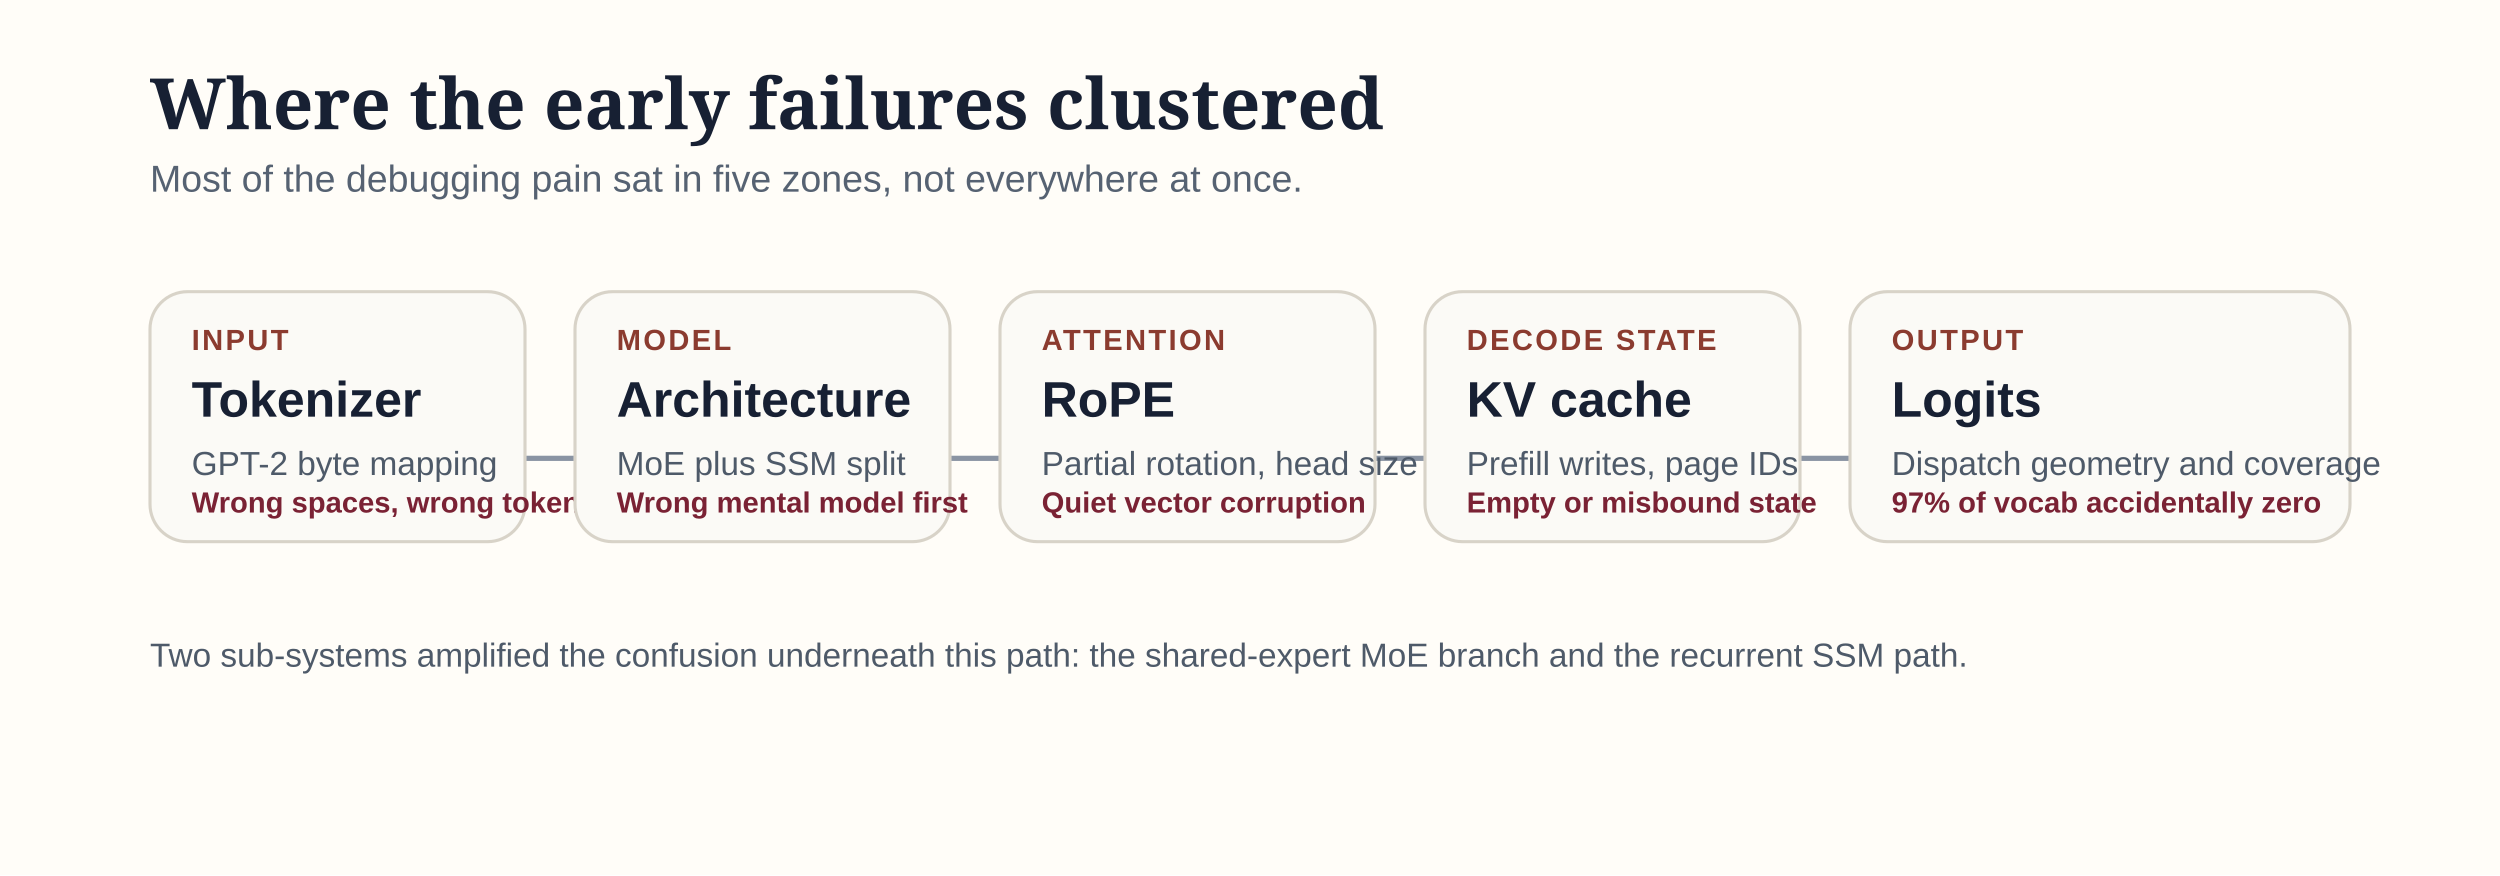
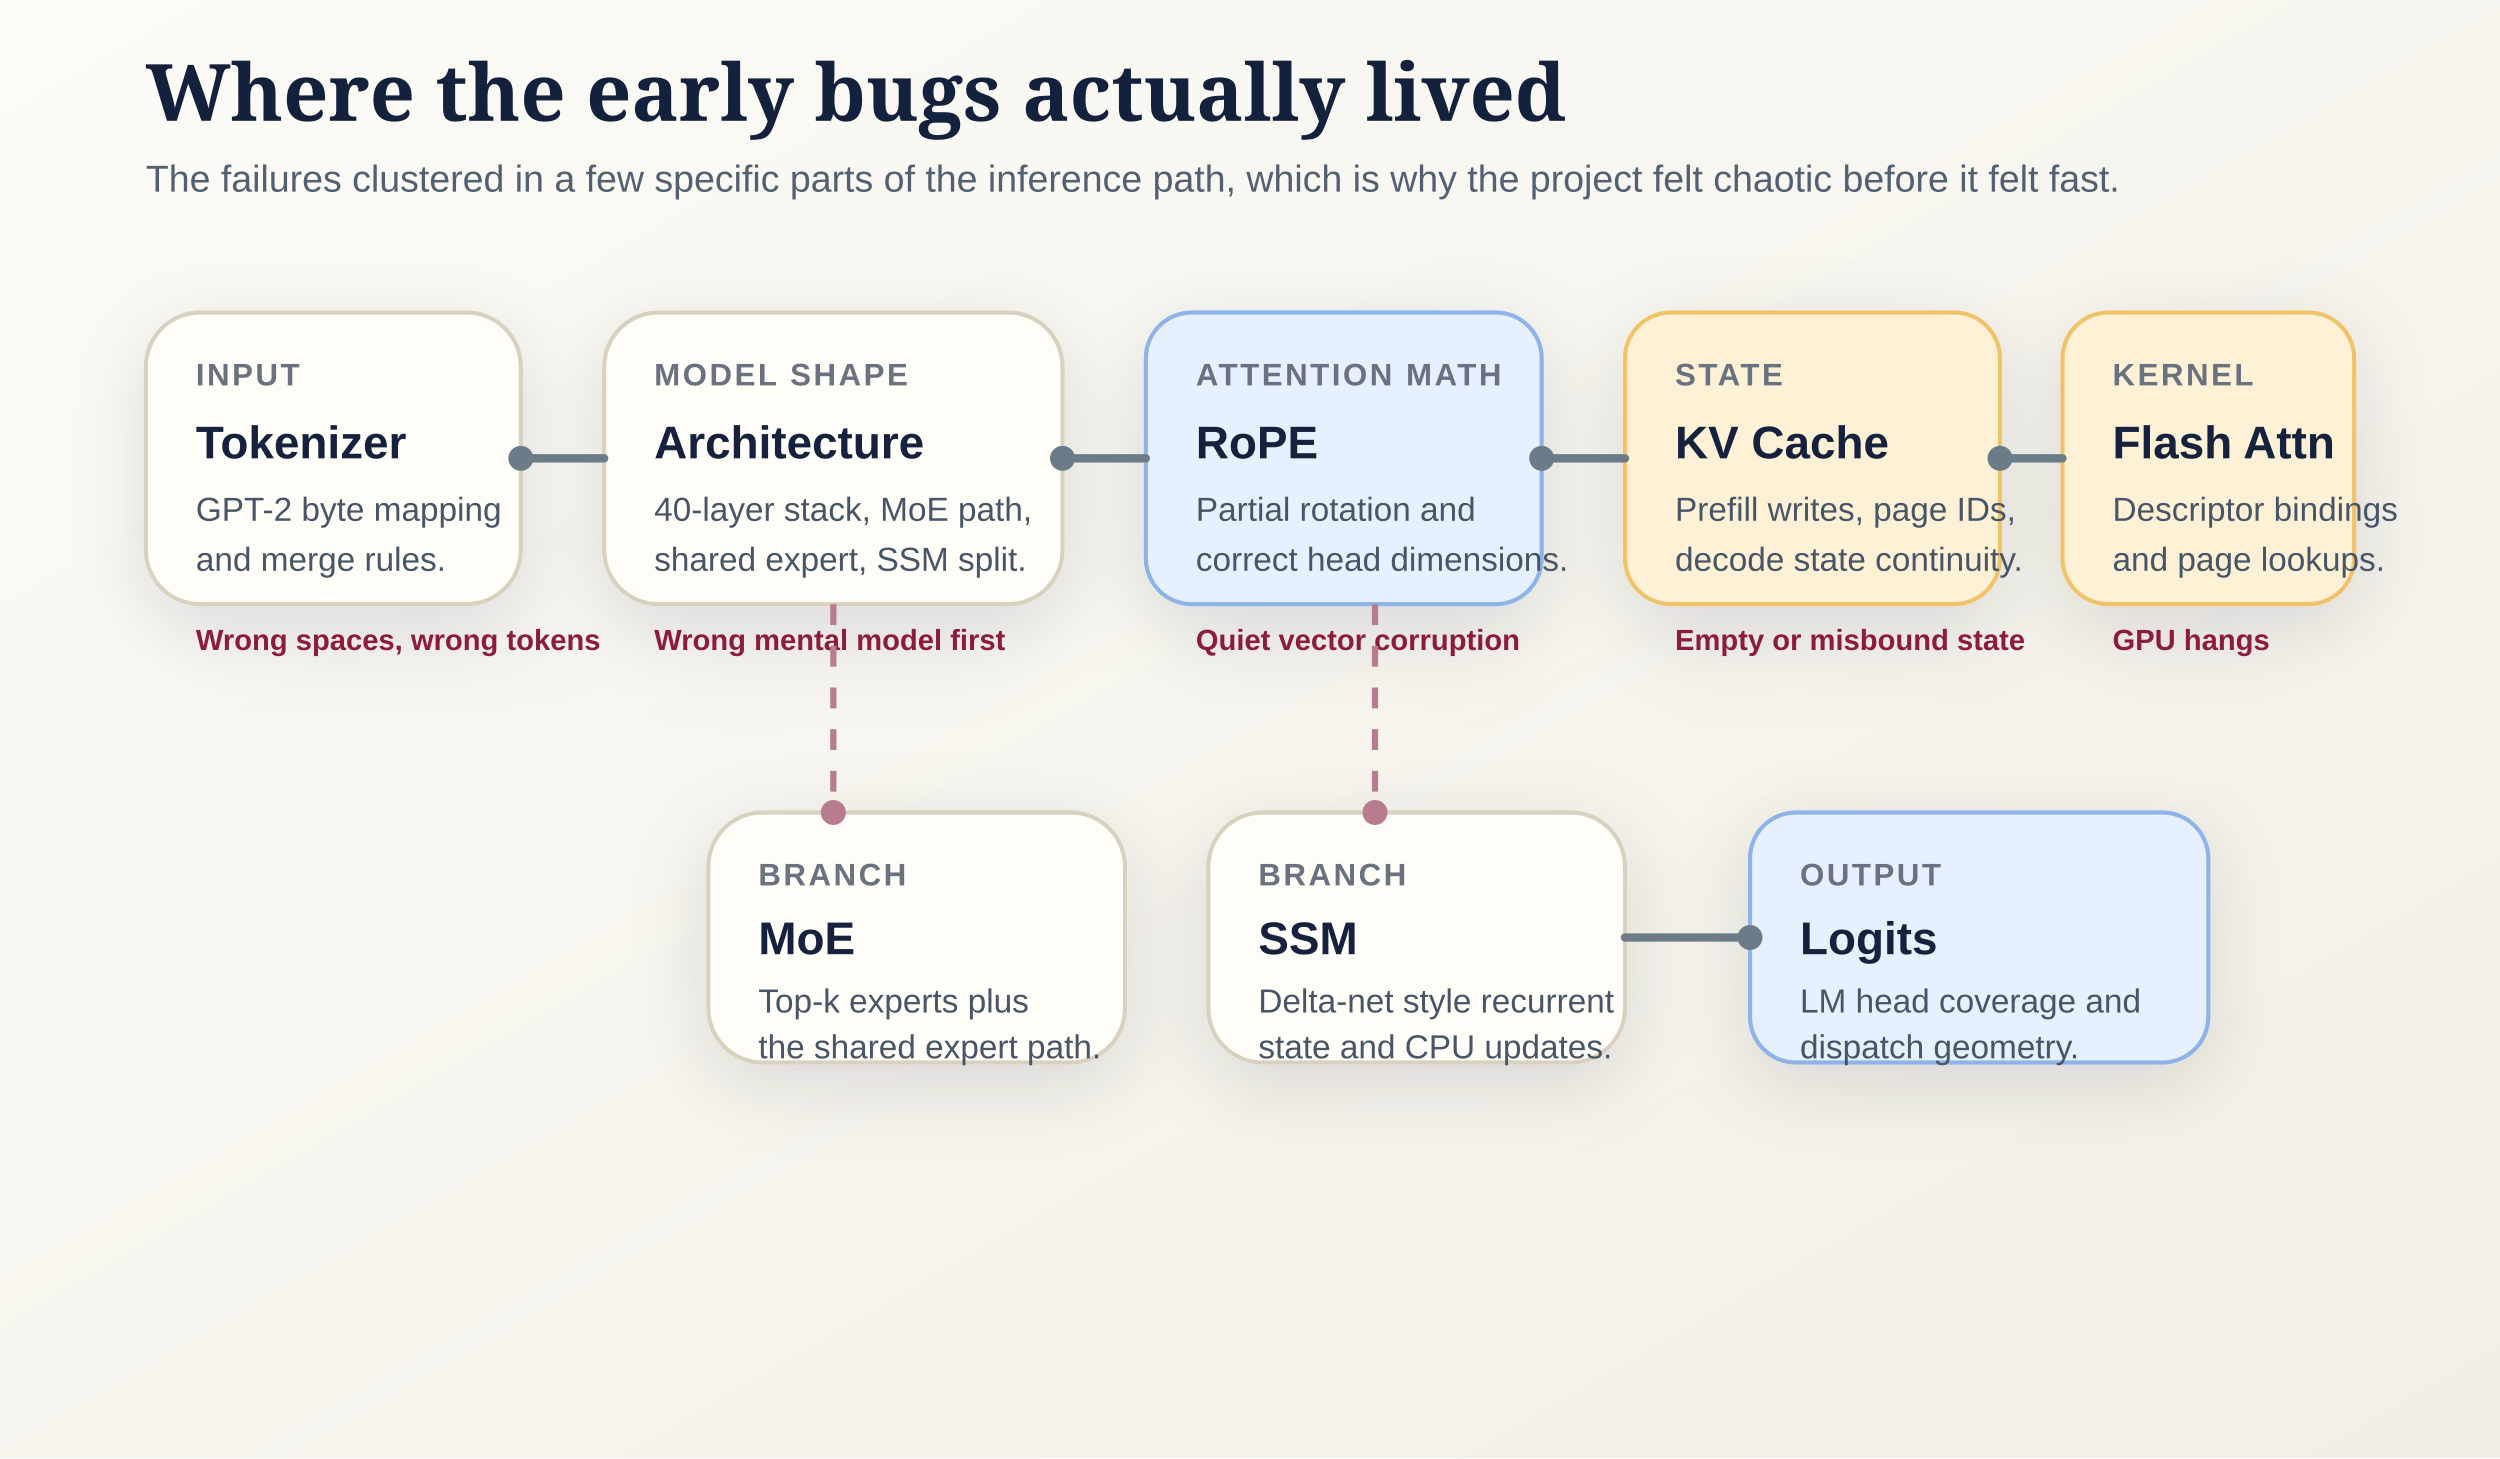
- <svg xmlns="http://www.w3.org/2000/svg" width="1200" height="420" viewBox="0 0 1200 420" role="img" aria-labelledby="title desc">
+ <svg xmlns="http://www.w3.org/2000/svg" width="1200" height="700" viewBox="0 0 1200 700" role="img" aria-labelledby="title desc">
  <defs>
+     <linearGradient id="bg" x1="0" y1="0" x2="1" y2="1">
+       <stop offset="0%" stop-color="#fcfbf7" />
+       <stop offset="100%" stop-color="#f2efe6" />
+     </linearGradient>
+     <filter id="shadow" x="-20%" y="-20%" width="140%" height="140%">
+       <feDropShadow dx="0" dy="10" stdDeviation="18" flood-color="#1f2937" flood-opacity="0.12" />
+     </filter>
    <style>
-       .title { font: 700 34px Georgia, serif; fill: #172033; }
-       .subtitle { font: 400 18px Arial, sans-serif; fill: #566272; }
-       .label { font: 700 14px Arial, sans-serif; fill: #8b3b2f; letter-spacing: 0.08em; }
-       .name { font: 700 24px Arial, sans-serif; fill: #172033; }
-       .copy { font: 400 16px Arial, sans-serif; fill: #4e5a69; }
-       .chip { font: 700 14px Arial, sans-serif; fill: #7a2234; }
-       .card { fill: #fbfaf6; stroke: #d8d3c8; stroke-width: 1.5; rx: 18; }
-       .line { stroke: #8a94a3; stroke-width: 2.5; fill: none; }
-       .dot { fill: #172033; }
+       .title { font: 700 38px Georgia, serif; fill: #14213d; }
+       .subtitle { font: 500 18px Arial, sans-serif; fill: #526071; }
+       .box-title { font: 700 22px Arial, sans-serif; fill: #14213d; }
+       .box-copy { font: 400 16px Arial, sans-serif; fill: #465466; }
+       .chip { font: 700 14px Arial, sans-serif; fill: #8b1e3f; }
+       .label { font: 700 15px Arial, sans-serif; fill: #6b7280; letter-spacing: 0.08em; }
+       .card { fill: #fffdf8; stroke: #d9d1bf; stroke-width: 2; rx: 26; }
+       .warn { fill: #fff1d6; stroke: #f0c36a; stroke-width: 2; rx: 22; }
+       .accent { fill: #e7f0ff; stroke: #8db3e8; stroke-width: 2; rx: 22; }
+       .arrow { stroke: #6c7b88; stroke-width: 4; fill: none; stroke-linecap: round; }
+       .dash { stroke: #b77c8f; stroke-width: 3; fill: none; stroke-dasharray: 10 10; }
    </style>
  </defs>
-   <rect width="1200" height="420" fill="#fffdf8" />
-   <text class="title" x="72" y="62">Where the early failures clustered</text>
-   <text class="subtitle" x="72" y="92">Most of the debugging pain sat in five zones, not everywhere at once.</text>
-   <path class="line" d="M122 220 H1078" />
-   <circle class="dot" cx="122" cy="220" r="5" />
-   <circle class="dot" cx="366" cy="220" r="5" />
-   <circle class="dot" cx="610" cy="220" r="5" />
-   <circle class="dot" cx="854" cy="220" r="5" />
-   <circle class="dot" cx="1078" cy="220" r="5" />
-   <rect class="card" x="72" y="140" width="180" height="120" />
-   <text class="label" x="92" y="168">INPUT</text>
-   <text class="name" x="92" y="200">Tokenizer</text>
-   <text class="copy" x="92" y="228">GPT-2 byte mapping</text>
-   <text class="chip" x="92" y="246">Wrong spaces, wrong tokens</text>
-   <rect class="card" x="276" y="140" width="180" height="120" />
-   <text class="label" x="296" y="168">MODEL</text>
-   <text class="name" x="296" y="200">Architecture</text>
-   <text class="copy" x="296" y="228">MoE plus SSM split</text>
-   <text class="chip" x="296" y="246">Wrong mental model first</text>
-   <rect class="card" x="480" y="140" width="180" height="120" />
-   <text class="label" x="500" y="168">ATTENTION</text>
-   <text class="name" x="500" y="200">RoPE</text>
-   <text class="copy" x="500" y="228">Partial rotation, head size</text>
-   <text class="chip" x="500" y="246">Quiet vector corruption</text>
-   <rect class="card" x="684" y="140" width="180" height="120" />
-   <text class="label" x="704" y="168">DECODE STATE</text>
-   <text class="name" x="704" y="200">KV cache</text>
-   <text class="copy" x="704" y="228">Prefill writes, page IDs</text>
-   <text class="chip" x="704" y="246">Empty or misbound state</text>
-   <rect class="card" x="888" y="140" width="240" height="120" />
-   <text class="label" x="908" y="168">OUTPUT</text>
-   <text class="name" x="908" y="200">Logits</text>
-   <text class="copy" x="908" y="228">Dispatch geometry and coverage</text>
-   <text class="chip" x="908" y="246">97% of vocab accidentally zero</text>
-   <text class="copy" x="72" y="320">Two sub-systems amplified the confusion underneath this path: the shared-expert MoE branch and the recurrent SSM path.</text>
+   <rect width="1200" height="700" fill="url(#bg)" />
+   <g transform="translate(70 58)">
+     <text class="title">Where the early bugs actually lived</text>
+     <text class="subtitle" x="0" y="34">The failures clustered in a few specific parts of the inference path, which is why the project felt chaotic before it felt fast.</text>
+   </g>
+   <g filter="url(#shadow)">
+     <rect class="card" x="70" y="150" width="180" height="140" />
+     <text class="label" x="94" y="185">INPUT</text>
+     <text class="box-title" x="94" y="220">Tokenizer</text>
+     <text class="box-copy" x="94" y="250">GPT-2 byte mapping</text>
+     <text class="box-copy" x="94" y="274">and merge rules.</text>
+     <text class="chip" x="94" y="312">Wrong spaces, wrong tokens</text>
+     <rect class="card" x="290" y="150" width="220" height="140" />
+     <text class="label" x="314" y="185">MODEL SHAPE</text>
+     <text class="box-title" x="314" y="220">Architecture</text>
+     <text class="box-copy" x="314" y="250">40-layer stack, MoE path,</text>
+     <text class="box-copy" x="314" y="274">shared expert, SSM split.</text>
+     <text class="chip" x="314" y="312">Wrong mental model first</text>
+     <rect class="accent" x="550" y="150" width="190" height="140" />
+     <text class="label" x="574" y="185">ATTENTION MATH</text>
+     <text class="box-title" x="574" y="220">RoPE</text>
+     <text class="box-copy" x="574" y="250">Partial rotation and</text>
+     <text class="box-copy" x="574" y="274">correct head dimensions.</text>
+     <text class="chip" x="574" y="312">Quiet vector corruption</text>
+     <rect class="warn" x="780" y="150" width="180" height="140" />
+     <text class="label" x="804" y="185">STATE</text>
+     <text class="box-title" x="804" y="220">KV Cache</text>
+     <text class="box-copy" x="804" y="250">Prefill writes, page IDs,</text>
+     <text class="box-copy" x="804" y="274">decode state continuity.</text>
+     <text class="chip" x="804" y="312">Empty or misbound state</text>
+     <rect class="warn" x="990" y="150" width="140" height="140" />
+     <text class="label" x="1014" y="185">KERNEL</text>
+     <text class="box-title" x="1014" y="220">Flash Attn</text>
+     <text class="box-copy" x="1014" y="250">Descriptor bindings</text>
+     <text class="box-copy" x="1014" y="274">and page lookups.</text>
+     <text class="chip" x="1014" y="312">GPU hangs</text>
+     <rect class="card" x="340" y="390" width="200" height="120" />
+     <text class="label" x="364" y="425">BRANCH</text>
+     <text class="box-title" x="364" y="458">MoE</text>
+     <text class="box-copy" x="364" y="486">Top-k experts plus</text>
+     <text class="box-copy" x="364" y="508">the shared expert path.</text>
+     <rect class="card" x="580" y="390" width="200" height="120" />
+     <text class="label" x="604" y="425">BRANCH</text>
+     <text class="box-title" x="604" y="458">SSM</text>
+     <text class="box-copy" x="604" y="486">Delta-net style recurrent</text>
+     <text class="box-copy" x="604" y="508">state and CPU updates.</text>
+     <rect class="accent" x="840" y="390" width="220" height="120" />
+     <text class="label" x="864" y="425">OUTPUT</text>
+     <text class="box-title" x="864" y="458">Logits</text>
+     <text class="box-copy" x="864" y="486">LM head coverage and</text>
+     <text class="box-copy" x="864" y="508">dispatch geometry.</text>
+   </g>
+   <path class="arrow" d="M250 220 H290" />
+   <path class="arrow" d="M510 220 H550" />
+   <path class="arrow" d="M740 220 H780" />
+   <path class="arrow" d="M960 220 H990" />
+   <path class="dash" d="M400 290 V390" />
+   <path class="dash" d="M660 290 V390" />
+   <path class="arrow" d="M780 450 H840" />
+   <circle cx="250" cy="220" r="6" fill="#6c7b88" />
+   <circle cx="510" cy="220" r="6" fill="#6c7b88" />
+   <circle cx="740" cy="220" r="6" fill="#6c7b88" />
+   <circle cx="960" cy="220" r="6" fill="#6c7b88" />
+   <circle cx="400" cy="390" r="6" fill="#b77c8f" />
+   <circle cx="660" cy="390" r="6" fill="#b77c8f" />
+   <circle cx="840" cy="450" r="6" fill="#6c7b88" />
</svg>
